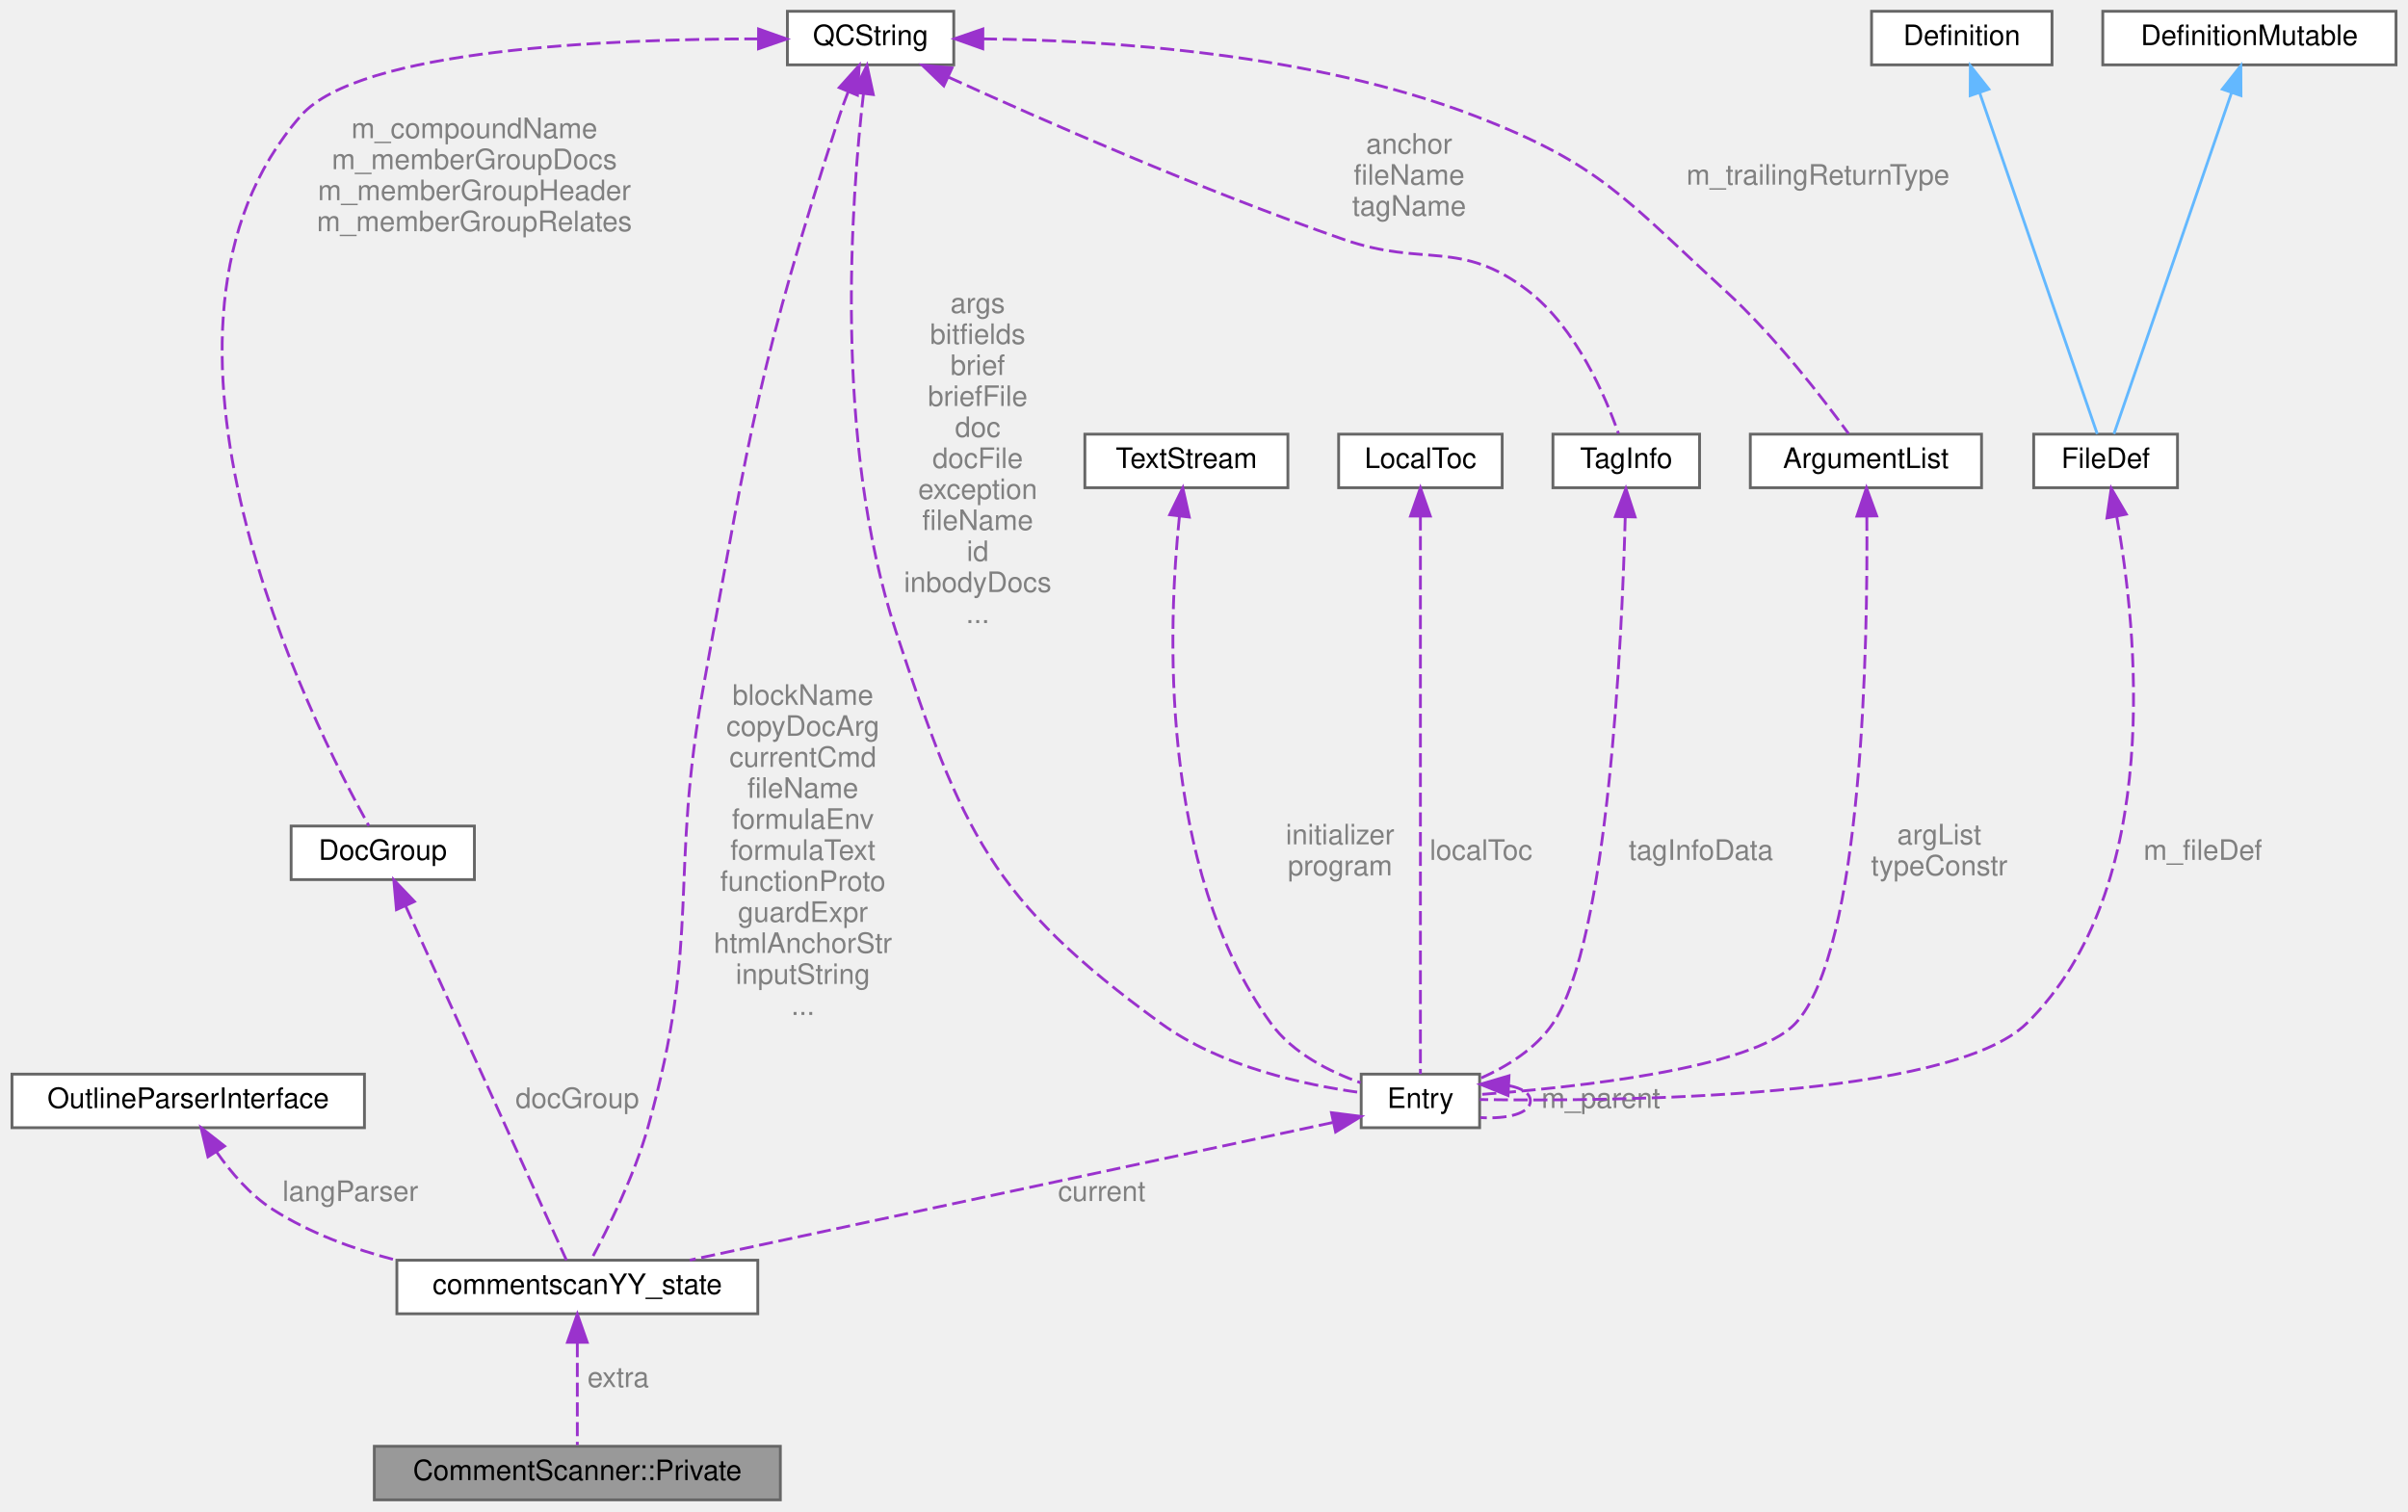
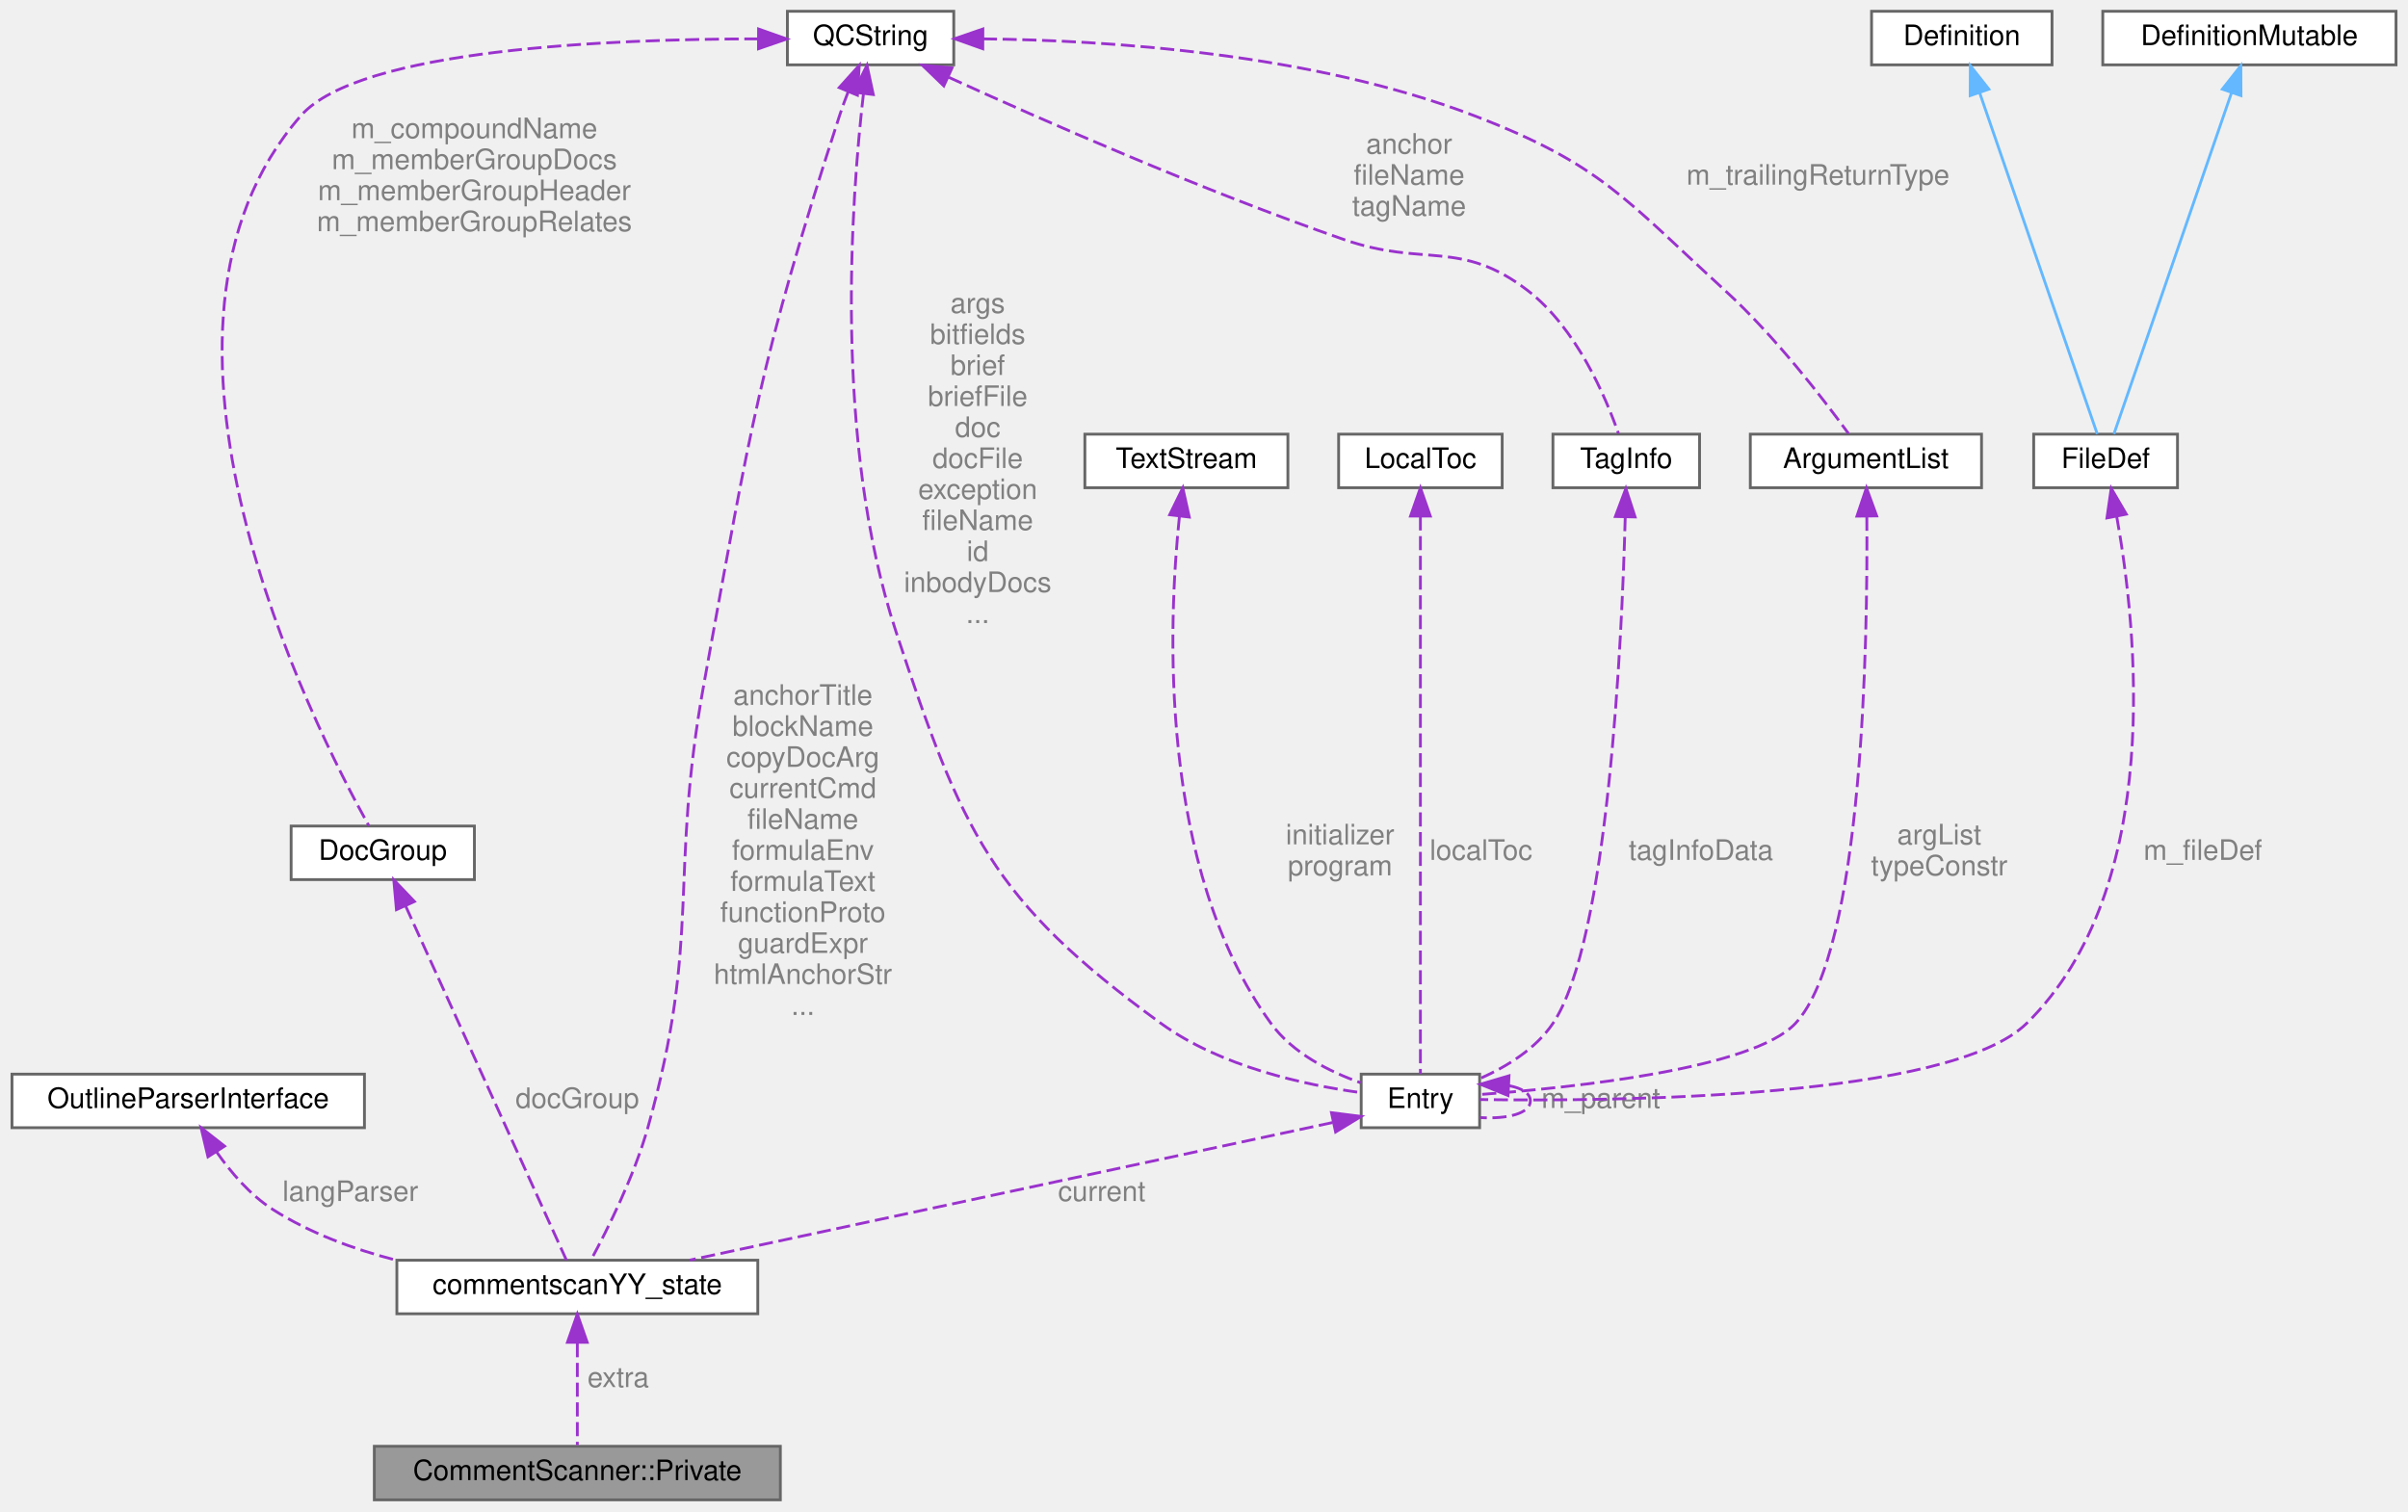
<svg xmlns="http://www.w3.org/2000/svg" xmlns:xlink="http://www.w3.org/1999/xlink" width="854pt" height="536pt" viewBox="0.00 0.00 853.50 536.00">
  <g id="graph0" class="graph" transform="scale(1 1) rotate(0) translate(4 532)">
    <g id="node1" class="node">
      <g id="a_node1">
        <a xlink:title=" ">
          <polygon fill="#999999" stroke="#666666" points="272.5,-19 128.5,-19 128.5,0 272.5,0 272.5,-19" />
          <text text-anchor="middle" x="200.5" y="-7" font-family="Helvetica,sans-Serif" font-size="10.00">CommentScanner::Private</text>
        </a>
      </g>
    </g>
    <g id="node2" class="node">
      <g id="a_node2">
        <a xlink:href="../../d4/de8/structcommentscan_y_y__state.html" target="_top" xlink:title=" ">
          <polygon fill="white" stroke="#666666" points="264.5,-85 136.5,-85 136.5,-66 264.5,-66 264.5,-85" />
          <text text-anchor="middle" x="200.5" y="-73" font-family="Helvetica,sans-Serif" font-size="10.00">commentscanYY_state</text>
        </a>
      </g>
    </g>
    <g id="edge1" class="edge">
      <path fill="none" stroke="#9a32cd" stroke-dasharray="5,2" d="M200.5,-55.58C200.5,-43.63 200.5,-28.72 200.5,-19.41" />
      <polygon fill="#9a32cd" stroke="#9a32cd" points="197,-55.87 200.5,-65.87 204,-55.87 197,-55.87" />
      <text text-anchor="middle" x="215" y="-40" font-family="Helvetica,sans-Serif" font-size="10.00" fill="grey"> extra</text>
    </g>
    <g id="node3" class="node">
      <g id="a_node3">
        <a xlink:href="../../d5/d79/class_outline_parser_interface.html" target="_top" xlink:title="Abstract interface for outline parsers.">
          <polygon fill="white" stroke="#666666" points="125,-151 0,-151 0,-132 125,-132 125,-151" />
          <text text-anchor="middle" x="62.5" y="-139" font-family="Helvetica,sans-Serif" font-size="10.00">OutlineParserInterface</text>
        </a>
      </g>
    </g>
    <g id="edge2" class="edge">
      <path fill="none" stroke="#9a32cd" stroke-dasharray="5,2" d="M72.57,-123.39C77.68,-116.1 84.5,-108.11 92.5,-103 105.6,-94.64 121.14,-88.91 136.29,-84.99" />
      <polygon fill="#9a32cd" stroke="#9a32cd" points="69.51,-121.68 67.06,-131.99 75.4,-125.46 69.51,-121.68" />
      <text text-anchor="middle" x="120" y="-106" font-family="Helvetica,sans-Serif" font-size="10.00" fill="grey"> langParser</text>
    </g>
    <g id="node4" class="node">
      <g id="a_node4">
        <a xlink:href="../../d9/d45/class_q_c_string.html" target="_top" xlink:title="This is an alternative implementation of QCString.">
          <polygon fill="white" stroke="#666666" points="334,-528 275,-528 275,-509 334,-509 334,-528" />
          <text text-anchor="middle" x="304.5" y="-516" font-family="Helvetica,sans-Serif" font-size="10.00">QCString</text>
        </a>
      </g>
    </g>
    <g id="edge3" class="edge">
      <path fill="none" stroke="#9a32cd" stroke-dasharray="5,2" d="M296.54,-499.4C295.44,-496.61 294.39,-493.75 293.5,-491 265.14,-403.64 261.96,-380.36 245.5,-290 232.82,-220.36 244.69,-200.13 225.5,-132 220.63,-114.71 211.2,-95.91 205.42,-85.23" />
      <polygon fill="#9a32cd" stroke="#9a32cd" points="293.39,-500.93 300.48,-508.8 299.84,-498.22 293.39,-500.93" />
-       <text text-anchor="middle" x="280.5" y="-282" font-family="Helvetica,sans-Serif" font-size="10.00" fill="grey"> blockName</text>
-       <text text-anchor="middle" x="280.5" y="-271" font-family="Helvetica,sans-Serif" font-size="10.00" fill="grey">copyDocArg</text>
-       <text text-anchor="middle" x="280.5" y="-260" font-family="Helvetica,sans-Serif" font-size="10.00" fill="grey">currentCmd</text>
-       <text text-anchor="middle" x="280.5" y="-249" font-family="Helvetica,sans-Serif" font-size="10.00" fill="grey">fileName</text>
-       <text text-anchor="middle" x="280.5" y="-238" font-family="Helvetica,sans-Serif" font-size="10.00" fill="grey">formulaEnv</text>
-       <text text-anchor="middle" x="280.5" y="-227" font-family="Helvetica,sans-Serif" font-size="10.00" fill="grey">formulaText</text>
-       <text text-anchor="middle" x="280.5" y="-216" font-family="Helvetica,sans-Serif" font-size="10.00" fill="grey">functionProto</text>
-       <text text-anchor="middle" x="280.5" y="-205" font-family="Helvetica,sans-Serif" font-size="10.00" fill="grey">guardExpr</text>
-       <text text-anchor="middle" x="280.5" y="-194" font-family="Helvetica,sans-Serif" font-size="10.00" fill="grey">htmlAnchorStr</text>
-       <text text-anchor="middle" x="280.5" y="-183" font-family="Helvetica,sans-Serif" font-size="10.00" fill="grey">inputString</text>
+       <text text-anchor="middle" x="280.5" y="-282" font-family="Helvetica,sans-Serif" font-size="10.00" fill="grey"> anchorTitle</text>
+       <text text-anchor="middle" x="280.5" y="-271" font-family="Helvetica,sans-Serif" font-size="10.00" fill="grey">blockName</text>
+       <text text-anchor="middle" x="280.5" y="-260" font-family="Helvetica,sans-Serif" font-size="10.00" fill="grey">copyDocArg</text>
+       <text text-anchor="middle" x="280.5" y="-249" font-family="Helvetica,sans-Serif" font-size="10.00" fill="grey">currentCmd</text>
+       <text text-anchor="middle" x="280.5" y="-238" font-family="Helvetica,sans-Serif" font-size="10.00" fill="grey">fileName</text>
+       <text text-anchor="middle" x="280.5" y="-227" font-family="Helvetica,sans-Serif" font-size="10.00" fill="grey">formulaEnv</text>
+       <text text-anchor="middle" x="280.5" y="-216" font-family="Helvetica,sans-Serif" font-size="10.00" fill="grey">formulaText</text>
+       <text text-anchor="middle" x="280.5" y="-205" font-family="Helvetica,sans-Serif" font-size="10.00" fill="grey">functionProto</text>
+       <text text-anchor="middle" x="280.5" y="-194" font-family="Helvetica,sans-Serif" font-size="10.00" fill="grey">guardExpr</text>
+       <text text-anchor="middle" x="280.5" y="-183" font-family="Helvetica,sans-Serif" font-size="10.00" fill="grey">htmlAnchorStr</text>
      <text text-anchor="middle" x="280.5" y="-172" font-family="Helvetica,sans-Serif" font-size="10.00" fill="grey">...</text>
    </g>
    <g id="node5" class="node">
      <g id="a_node5">
        <a xlink:href="../../d4/dd7/class_entry.html" target="_top" xlink:title="Represents an unstructured piece of information, about an entity found in the sources.">
          <polygon fill="white" stroke="#666666" points="520.5,-151 478.5,-151 478.5,-132 520.5,-132 520.5,-151" />
          <text text-anchor="middle" x="499.5" y="-139" font-family="Helvetica,sans-Serif" font-size="10.00">Entry</text>
        </a>
      </g>
    </g>
    <g id="edge5" class="edge">
      <path fill="none" stroke="#9a32cd" stroke-dasharray="5,2" d="M301.99,-498.88C297.67,-461.54 291.27,-375.36 313.5,-308 336.87,-237.18 347.17,-212.84 407.5,-169 428.61,-153.66 458.43,-147.17 478.34,-144.44" />
      <polygon fill="#9a32cd" stroke="#9a32cd" points="298.52,-499.33 303.23,-508.82 305.46,-498.46 298.52,-499.33" />
      <text text-anchor="middle" x="342.5" y="-421" font-family="Helvetica,sans-Serif" font-size="10.00" fill="grey"> args</text>
      <text text-anchor="middle" x="342.5" y="-410" font-family="Helvetica,sans-Serif" font-size="10.00" fill="grey">bitfields</text>
      <text text-anchor="middle" x="342.5" y="-399" font-family="Helvetica,sans-Serif" font-size="10.00" fill="grey">brief</text>
      <text text-anchor="middle" x="342.5" y="-388" font-family="Helvetica,sans-Serif" font-size="10.00" fill="grey">briefFile</text>
      <text text-anchor="middle" x="342.5" y="-377" font-family="Helvetica,sans-Serif" font-size="10.00" fill="grey">doc</text>
      <text text-anchor="middle" x="342.5" y="-366" font-family="Helvetica,sans-Serif" font-size="10.00" fill="grey">docFile</text>
      <text text-anchor="middle" x="342.5" y="-355" font-family="Helvetica,sans-Serif" font-size="10.00" fill="grey">exception</text>
      <text text-anchor="middle" x="342.5" y="-344" font-family="Helvetica,sans-Serif" font-size="10.00" fill="grey">fileName</text>
      <text text-anchor="middle" x="342.5" y="-333" font-family="Helvetica,sans-Serif" font-size="10.00" fill="grey">id</text>
      <text text-anchor="middle" x="342.5" y="-322" font-family="Helvetica,sans-Serif" font-size="10.00" fill="grey">inbodyDocs</text>
      <text text-anchor="middle" x="342.5" y="-311" font-family="Helvetica,sans-Serif" font-size="10.00" fill="grey">...</text>
    </g>
    <g id="node6" class="node">
      <g id="a_node6">
        <a xlink:href="../../d3/dc3/struct_tag_info.html" target="_top" xlink:title="This struct is used to capture the tag file information for an Entry.">
          <polygon fill="white" stroke="#666666" points="598.5,-378 546.5,-378 546.5,-359 598.5,-359 598.5,-378" />
          <text text-anchor="middle" x="572.5" y="-366" font-family="Helvetica,sans-Serif" font-size="10.00">TagInfo</text>
        </a>
      </g>
    </g>
    <g id="edge7" class="edge">
      <path fill="none" stroke="#9a32cd" stroke-dasharray="5,2" d="M332.28,-504.56C365.25,-489.5 422.12,-464.47 472.5,-447 500.82,-437.18 513.72,-447.25 537.5,-429 554.8,-415.72 565.19,-391.25 569.75,-378.21" />
      <polygon fill="#9a32cd" stroke="#9a32cd" points="330.47,-501.54 322.85,-508.89 333.39,-507.9 330.47,-501.54" />
      <text text-anchor="middle" x="495.5" y="-477.5" font-family="Helvetica,sans-Serif" font-size="10.00" fill="grey"> anchor</text>
      <text text-anchor="middle" x="495.5" y="-466.5" font-family="Helvetica,sans-Serif" font-size="10.00" fill="grey">fileName</text>
      <text text-anchor="middle" x="495.5" y="-455.5" font-family="Helvetica,sans-Serif" font-size="10.00" fill="grey">tagName</text>
    </g>
    <g id="node7" class="node">
      <g id="a_node7">
        <a xlink:href="../../d7/df8/class_argument_list.html" target="_top" xlink:title="This class represents an function or template argument list.">
          <polygon fill="white" stroke="#666666" points="698.5,-378 616.5,-378 616.5,-359 698.5,-359 698.5,-378" />
          <text text-anchor="middle" x="657.5" y="-366" font-family="Helvetica,sans-Serif" font-size="10.00">ArgumentList</text>
        </a>
      </g>
    </g>
    <g id="edge9" class="edge">
      <path fill="none" stroke="#9a32cd" stroke-dasharray="5,2" d="M344.33,-518.21C388.37,-517.73 460.73,-513.13 518.5,-491 563.52,-473.75 571.91,-461.51 607.5,-429 625.23,-412.8 642.48,-390.36 651.34,-378.19" />
      <polygon fill="#9a32cd" stroke="#9a32cd" points="344.29,-514.71 334.31,-518.26 344.32,-521.71 344.29,-514.71" />
      <text text-anchor="middle" x="640.5" y="-466.5" font-family="Helvetica,sans-Serif" font-size="10.00" fill="grey"> m_trailingReturnType</text>
    </g>
    <g id="node13" class="node">
      <g id="a_node13">
        <a xlink:href="../../d1/d05/class_doc_group.html" target="_top" xlink:title=" ">
          <polygon fill="white" stroke="#666666" points="164,-239 99,-239 99,-220 164,-220 164,-239" />
          <text text-anchor="middle" x="131.5" y="-227" font-family="Helvetica,sans-Serif" font-size="10.00">DocGroup</text>
        </a>
      </g>
    </g>
    <g id="edge17" class="edge">
      <path fill="none" stroke="#9a32cd" stroke-dasharray="5,2" d="M264.73,-518.21C211.99,-518.2 123.17,-514.55 102.5,-491 35.87,-415.06 106.61,-274.93 126.58,-239.05" />
      <polygon fill="#9a32cd" stroke="#9a32cd" points="264.78,-521.71 274.76,-518.17 264.75,-514.71 264.78,-521.71" />
      <text text-anchor="middle" x="164" y="-483" font-family="Helvetica,sans-Serif" font-size="10.00" fill="grey"> m_compoundName</text>
      <text text-anchor="middle" x="164" y="-472" font-family="Helvetica,sans-Serif" font-size="10.00" fill="grey">m_memberGroupDocs</text>
      <text text-anchor="middle" x="164" y="-461" font-family="Helvetica,sans-Serif" font-size="10.00" fill="grey">m_memberGroupHeader</text>
      <text text-anchor="middle" x="164" y="-450" font-family="Helvetica,sans-Serif" font-size="10.00" fill="grey">m_memberGroupRelates</text>
    </g>
    <g id="edge4" class="edge">
      <path fill="none" stroke="#9a32cd" stroke-dasharray="5,2" d="M468.36,-133.83C413.72,-122.14 300.67,-97.94 240.39,-85.04" />
      <polygon fill="#9a32cd" stroke="#9a32cd" points="467.96,-137.33 478.47,-136 469.43,-130.48 467.96,-137.33" />
      <text text-anchor="middle" x="386.5" y="-106" font-family="Helvetica,sans-Serif" font-size="10.00" fill="grey"> current</text>
    </g>
    <g id="edge12" class="edge">
      <path fill="none" stroke="#9a32cd" stroke-dasharray="5,2" d="M530.91,-146.91C535.45,-146.04 538.5,-144.24 538.5,-141.5 538.5,-137 530.27,-135.03 520.76,-135.59" />
      <polygon fill="#9a32cd" stroke="#9a32cd" points="530.58,-143.42 520.76,-147.41 530.92,-150.41 530.58,-143.42" />
      <text text-anchor="middle" x="563.5" y="-139" font-family="Helvetica,sans-Serif" font-size="10.00" fill="grey"> m_parent</text>
    </g>
    <g id="edge6" class="edge">
      <path fill="none" stroke="#9a32cd" stroke-dasharray="5,2" d="M572.14,-348.58C570.97,-304.81 566.14,-198.09 546.5,-169 540.42,-159.99 530.2,-153.71 520.84,-149.53" />
      <polygon fill="#9a32cd" stroke="#9a32cd" points="568.64,-348.79 572.37,-358.71 575.64,-348.63 568.64,-348.79" />
      <text text-anchor="middle" x="599" y="-227" font-family="Helvetica,sans-Serif" font-size="10.00" fill="grey"> tagInfoData</text>
    </g>
    <g id="edge8" class="edge">
      <path fill="none" stroke="#9a32cd" stroke-dasharray="5,2" d="M657.82,-348.73C658.17,-304.36 656.51,-194.79 632.5,-169 617.58,-152.97 554.13,-146.25 520.55,-143.77" />
      <polygon fill="#9a32cd" stroke="#9a32cd" points="654.32,-348.92 657.69,-358.96 661.32,-349 654.32,-348.92" />
      <text text-anchor="middle" x="683.5" y="-232.5" font-family="Helvetica,sans-Serif" font-size="10.00" fill="grey"> argList</text>
      <text text-anchor="middle" x="683.5" y="-221.5" font-family="Helvetica,sans-Serif" font-size="10.00" fill="grey">typeConstr</text>
    </g>
    <g id="node8" class="node">
      <g id="a_node8">
        <a xlink:href="../../d3/d30/class_text_stream.html" target="_top" xlink:title="Text streaming class that buffers data.">
          <polygon fill="white" stroke="#666666" points="452.5,-378 380.5,-378 380.5,-359 452.5,-359 452.5,-378" />
          <text text-anchor="middle" x="416.5" y="-366" font-family="Helvetica,sans-Serif" font-size="10.00">TextStream</text>
        </a>
      </g>
    </g>
    <g id="edge10" class="edge">
      <path fill="none" stroke="#9a32cd" stroke-dasharray="5,2" d="M414.04,-348.86C410.08,-311.04 406.38,-224.19 446.5,-169 454.12,-158.52 467.08,-151.93 478.28,-147.95" />
      <polygon fill="#9a32cd" stroke="#9a32cd" points="410.58,-349.42 415.23,-358.94 417.53,-348.59 410.58,-349.42" />
      <text text-anchor="middle" x="471" y="-232.5" font-family="Helvetica,sans-Serif" font-size="10.00" fill="grey"> initializer</text>
      <text text-anchor="middle" x="471" y="-221.5" font-family="Helvetica,sans-Serif" font-size="10.00" fill="grey">program</text>
    </g>
    <g id="node9" class="node">
      <g id="a_node9">
        <a xlink:href="../../da/d1d/class_local_toc.html" target="_top" xlink:title=" ">
          <polygon fill="white" stroke="#666666" points="528.5,-378 470.5,-378 470.5,-359 528.5,-359 528.5,-378" />
          <text text-anchor="middle" x="499.5" y="-366" font-family="Helvetica,sans-Serif" font-size="10.00">LocalToc</text>
        </a>
      </g>
    </g>
    <g id="edge11" class="edge">
      <path fill="none" stroke="#9a32cd" stroke-dasharray="5,2" d="M499.5,-348.85C499.5,-302.59 499.5,-183.92 499.5,-151.05" />
      <polygon fill="#9a32cd" stroke="#9a32cd" points="496,-348.95 499.5,-358.95 503,-348.95 496,-348.95" />
      <text text-anchor="middle" x="521" y="-227" font-family="Helvetica,sans-Serif" font-size="10.00" fill="grey"> localToc</text>
    </g>
    <g id="node10" class="node">
      <g id="a_node10">
        <a xlink:href="../../de/db0/class_file_def.html" target="_top" xlink:title="A model of a file symbol.">
          <polygon fill="white" stroke="#666666" points="768,-378 717,-378 717,-359 768,-359 768,-378" />
          <text text-anchor="middle" x="742.5" y="-366" font-family="Helvetica,sans-Serif" font-size="10.00">FileDef</text>
        </a>
      </g>
    </g>
    <g id="edge13" class="edge">
      <path fill="none" stroke="#9a32cd" stroke-dasharray="5,2" d="M746.42,-348.94C753.53,-309.56 763.63,-217.28 714.5,-169 687.41,-142.38 569.21,-141.27 520.55,-141.99" />
      <polygon fill="#9a32cd" stroke="#9a32cd" points="742.98,-348.28 744.5,-358.77 749.85,-349.62 742.98,-348.28" />
      <text text-anchor="middle" x="777" y="-227" font-family="Helvetica,sans-Serif" font-size="10.00" fill="grey"> m_fileDef</text>
    </g>
    <g id="node11" class="node">
      <g id="a_node11">
        <a xlink:href="../../d0/d46/class_definition_mutable.html" target="_top" xlink:title=" ">
          <polygon fill="white" stroke="#666666" points="845.5,-528 741.5,-528 741.5,-509 845.5,-509 845.5,-528" />
          <text text-anchor="middle" x="793.5" y="-516" font-family="Helvetica,sans-Serif" font-size="10.00">DefinitionMutable</text>
        </a>
      </g>
    </g>
    <g id="edge14" class="edge">
      <path fill="none" stroke="#63b8ff" d="M787.18,-499.15C776.09,-466.97 753.53,-401.51 745.46,-378.08" />
      <polygon fill="#63b8ff" stroke="#63b8ff" points="783.9,-500.37 790.46,-508.69 790.51,-498.09 783.9,-500.37" />
    </g>
    <g id="node12" class="node">
      <g id="a_node12">
        <a xlink:href="../../d5/dcc/class_definition.html" target="_top" xlink:title="The common base class of all entity definitions found in the sources.">
          <polygon fill="white" stroke="#666666" points="723.5,-528 659.5,-528 659.5,-509 723.5,-509 723.5,-528" />
          <text text-anchor="middle" x="691.5" y="-516" font-family="Helvetica,sans-Serif" font-size="10.00">Definition</text>
        </a>
      </g>
    </g>
    <g id="edge15" class="edge">
      <path fill="none" stroke="#63b8ff" d="M697.82,-499.15C708.91,-466.97 731.47,-401.51 739.54,-378.08" />
      <polygon fill="#63b8ff" stroke="#63b8ff" points="694.49,-498.09 694.54,-508.69 701.1,-500.37 694.49,-498.09" />
    </g>
    <g id="edge16" class="edge">
      <path fill="none" stroke="#9a32cd" stroke-dasharray="5,2" d="M139.63,-210.59C154.54,-177.74 185.73,-109.04 196.64,-85.01" />
      <polygon fill="#9a32cd" stroke="#9a32cd" points="136.35,-209.34 135.41,-219.89 142.73,-212.23 136.35,-209.34" />
      <text text-anchor="middle" x="200.5" y="-139" font-family="Helvetica,sans-Serif" font-size="10.00" fill="grey"> docGroup</text>
    </g>
  </g>
</svg>
